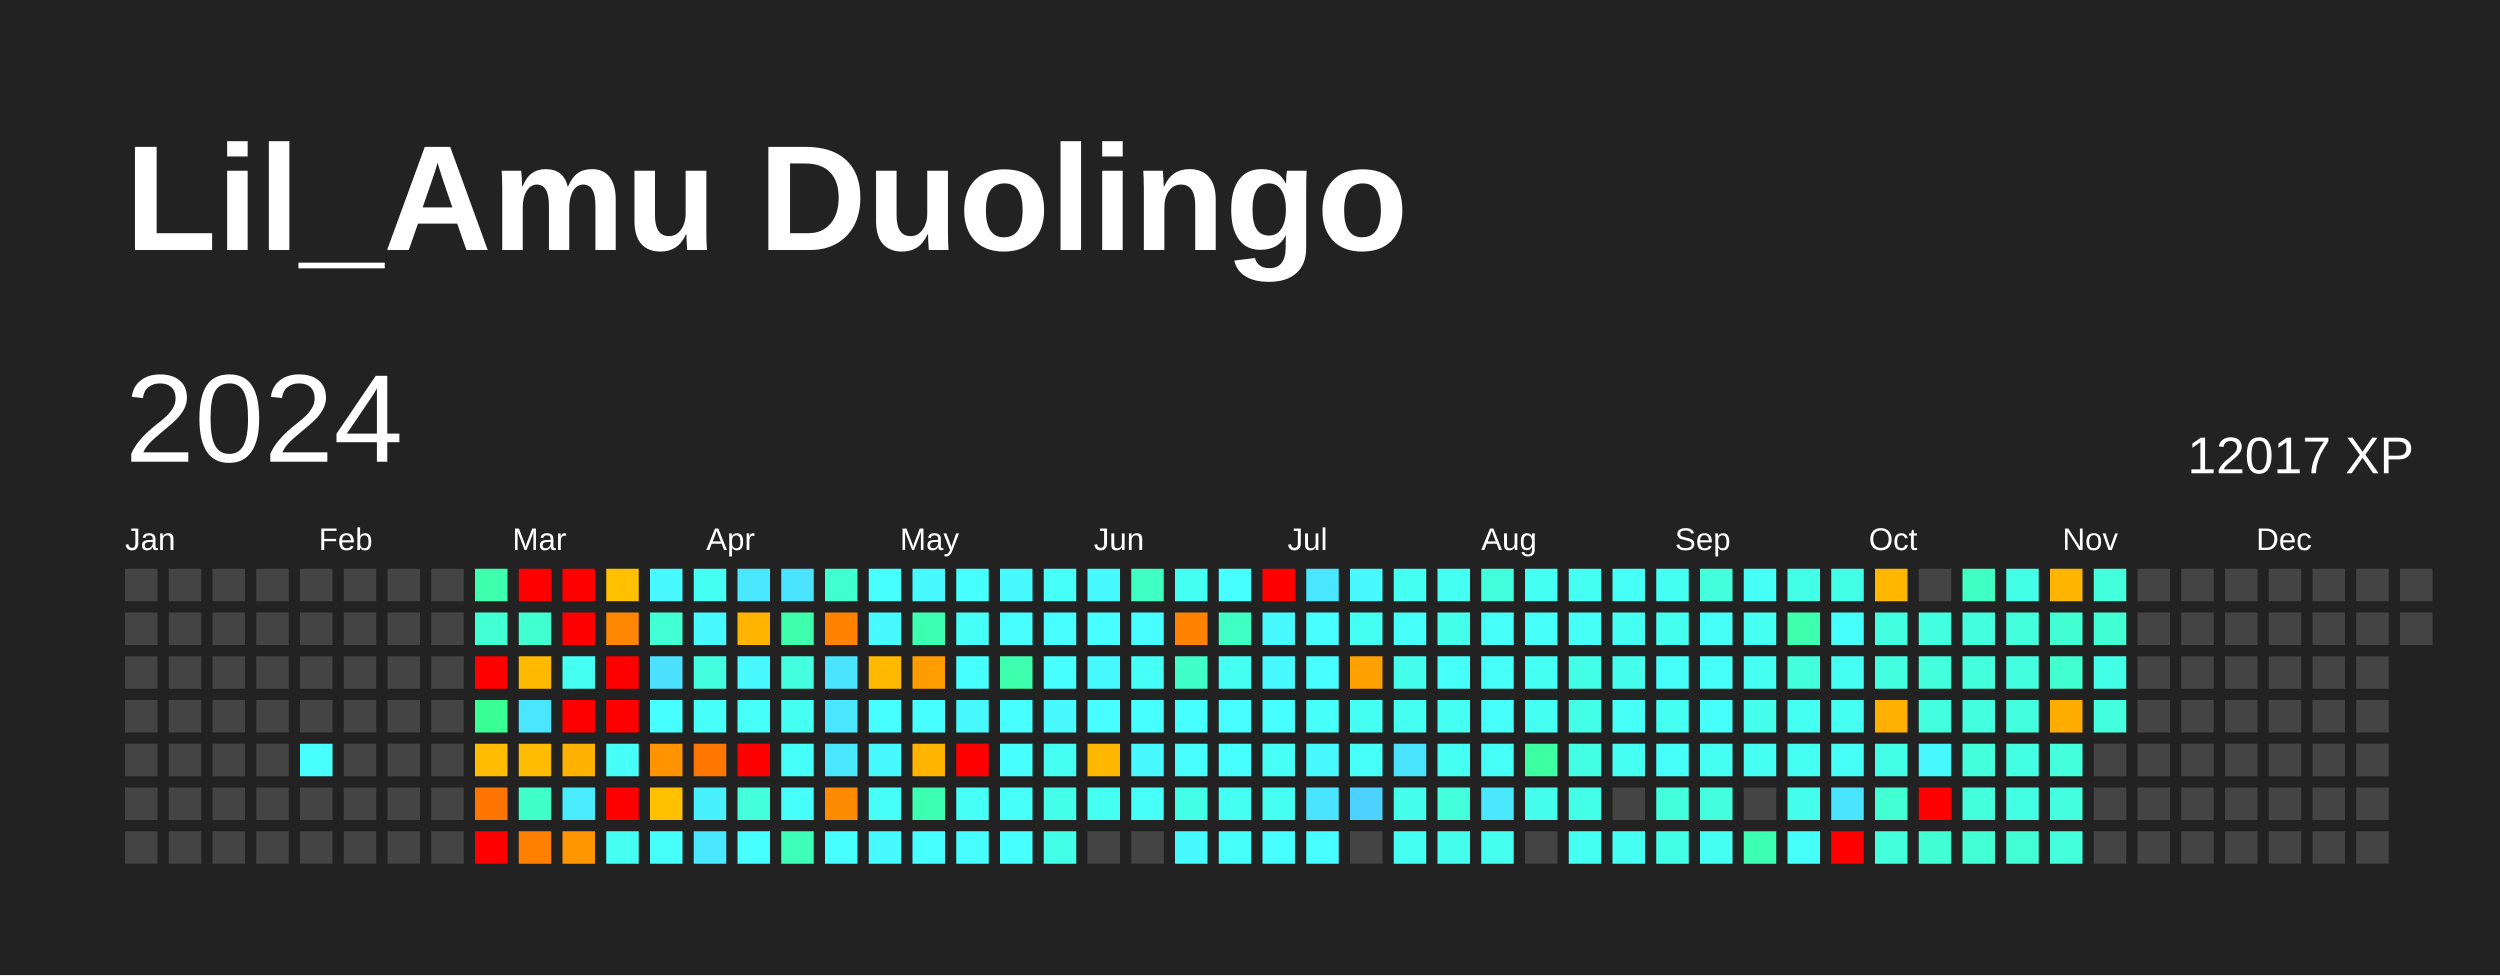
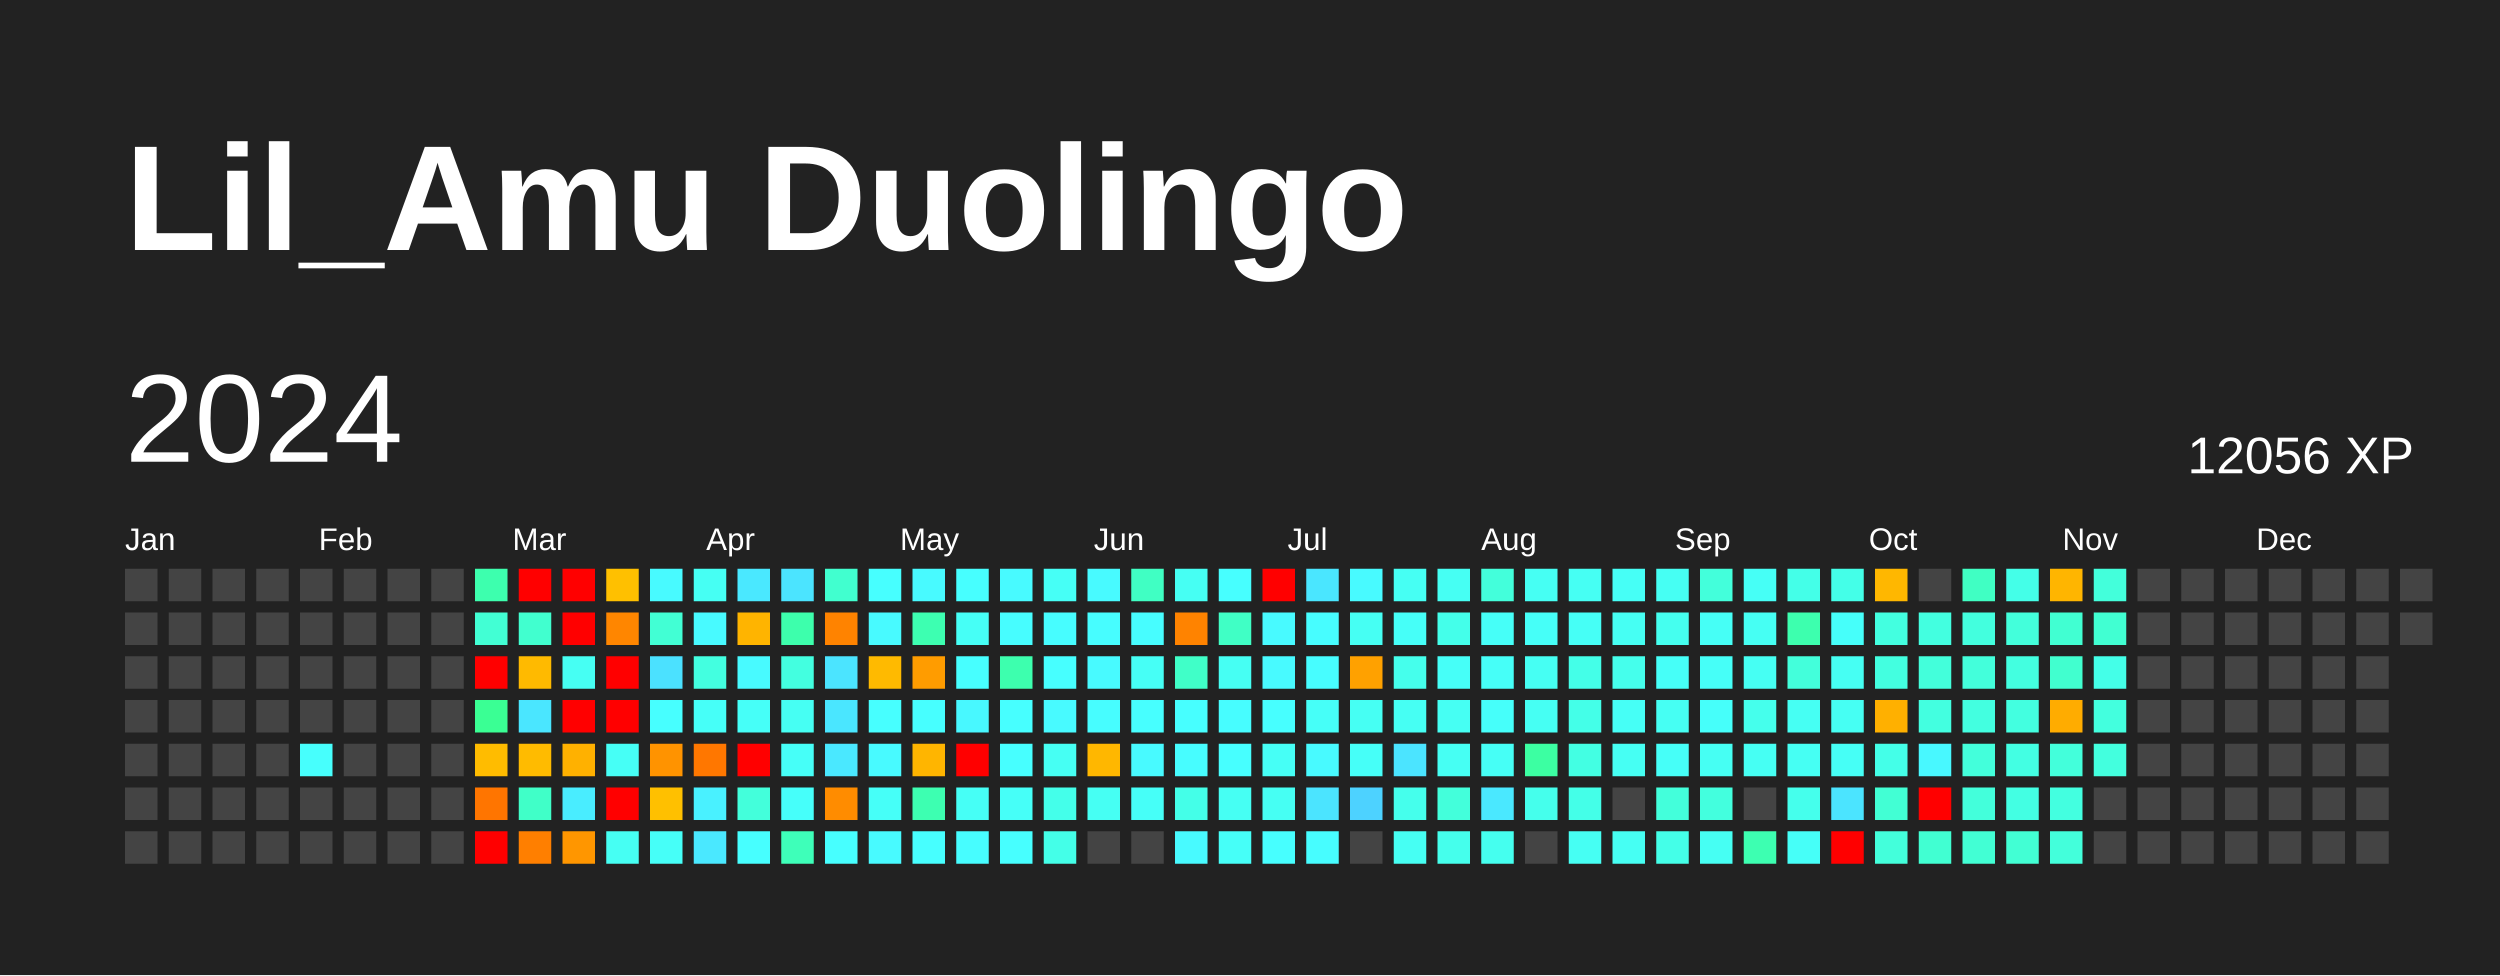
<svg xmlns="http://www.w3.org/2000/svg" baseProfile="full" height="78mm" version="1.1" viewBox="0,0,200,78" width="200mm">
  <defs />
  <rect fill="#222222" height="78" width="200" x="0" y="0" />
  <text fill="#FFFFFF" style="font-size:12px; font-family:Arial; font-weight:bold;" x="10" y="20">Lil_Amu Duolingo</text>
  <text dominant-baseline="hanging" fill="#FFFFFF" style="font-size:10.0px; font-family:Arial;" x="10" y="30">2024</text>
-   <text dominant-baseline="hanging" fill="#FFFFFF" style="font-size:4.125px; font-family:Arial;" x="175" y="35">12017 XP</text>
+   <text dominant-baseline="hanging" fill="#FFFFFF" style="font-size:4.125px; font-family:Arial;" x="175" y="35">12056 XP</text>
  <text fill="#FFFFFF" style="font-size:2.5px; font-family:Arial" x="10.0" y="44">Jan</text>
  <text fill="#FFFFFF" style="font-size:2.5px; font-family:Arial" x="25.5" y="44">Feb</text>
  <text fill="#FFFFFF" style="font-size:2.5px; font-family:Arial" x="41.0" y="44">Mar</text>
  <text fill="#FFFFFF" style="font-size:2.5px; font-family:Arial" x="56.5" y="44">Apr</text>
  <text fill="#FFFFFF" style="font-size:2.5px; font-family:Arial" x="72.0" y="44">May</text>
  <text fill="#FFFFFF" style="font-size:2.5px; font-family:Arial" x="87.5" y="44">Jun</text>
  <text fill="#FFFFFF" style="font-size:2.5px; font-family:Arial" x="103.0" y="44">Jul</text>
  <text fill="#FFFFFF" style="font-size:2.5px; font-family:Arial" x="118.5" y="44">Aug</text>
  <text fill="#FFFFFF" style="font-size:2.5px; font-family:Arial" x="134.0" y="44">Sep</text>
  <text fill="#FFFFFF" style="font-size:2.5px; font-family:Arial" x="149.5" y="44">Oct</text>
  <text fill="#FFFFFF" style="font-size:2.5px; font-family:Arial" x="165.0" y="44">Nov</text>
  <text fill="#FFFFFF" style="font-size:2.5px; font-family:Arial" x="180.5" y="44">Dec</text>
  <rect fill="#444444" height="2.6" width="2.6" x="10.0" y="45.5" />
  <rect fill="#444444" height="2.6" width="2.6" x="10.0" y="49.0" />
  <rect fill="#444444" height="2.6" width="2.6" x="10.0" y="52.5" />
  <rect fill="#444444" height="2.6" width="2.6" x="10.0" y="56.0" />
  <rect fill="#444444" height="2.6" width="2.6" x="10.0" y="59.5" />
  <rect fill="#444444" height="2.6" width="2.6" x="10.0" y="63.0" />
  <rect fill="#444444" height="2.6" width="2.6" x="10.0" y="66.5" />
  <rect fill="#444444" height="2.6" width="2.6" x="13.5" y="45.5" />
  <rect fill="#444444" height="2.6" width="2.6" x="13.5" y="49.0" />
  <rect fill="#444444" height="2.6" width="2.6" x="13.5" y="52.5" />
  <rect fill="#444444" height="2.6" width="2.6" x="13.5" y="56.0" />
  <rect fill="#444444" height="2.6" width="2.6" x="13.5" y="59.5" />
  <rect fill="#444444" height="2.6" width="2.6" x="13.5" y="63.0" />
  <rect fill="#444444" height="2.6" width="2.6" x="13.5" y="66.5" />
  <rect fill="#444444" height="2.6" width="2.6" x="17.0" y="45.5" />
  <rect fill="#444444" height="2.6" width="2.6" x="17.0" y="49.0" />
  <rect fill="#444444" height="2.6" width="2.6" x="17.0" y="52.5" />
  <rect fill="#444444" height="2.6" width="2.6" x="17.0" y="56.0" />
  <rect fill="#444444" height="2.6" width="2.6" x="17.0" y="59.5" />
  <rect fill="#444444" height="2.6" width="2.6" x="17.0" y="63.0" />
  <rect fill="#444444" height="2.6" width="2.6" x="17.0" y="66.5" />
  <rect fill="#444444" height="2.6" width="2.6" x="20.5" y="45.5" />
  <rect fill="#444444" height="2.6" width="2.6" x="20.5" y="49.0" />
  <rect fill="#444444" height="2.6" width="2.6" x="20.5" y="52.5" />
  <rect fill="#444444" height="2.6" width="2.6" x="20.5" y="56.0" />
  <rect fill="#444444" height="2.6" width="2.6" x="20.5" y="59.5" />
  <rect fill="#444444" height="2.6" width="2.6" x="20.5" y="63.0" />
  <rect fill="#444444" height="2.6" width="2.6" x="20.5" y="66.5" />
  <rect fill="#444444" height="2.6" width="2.6" x="24.0" y="45.5" />
  <rect fill="#444444" height="2.6" width="2.6" x="24.0" y="49.0" />
  <rect fill="#444444" height="2.6" width="2.6" x="24.0" y="52.5" />
  <rect fill="#444444" height="2.6" width="2.6" x="24.0" y="56.0" />
  <rect fill="#47fffd" height="2.6" width="2.6" x="24.0" y="59.5" />
  <rect fill="#444444" height="2.6" width="2.6" x="24.0" y="63.0" />
  <rect fill="#444444" height="2.6" width="2.6" x="24.0" y="66.5" />
  <rect fill="#444444" height="2.6" width="2.6" x="27.5" y="45.5" />
  <rect fill="#444444" height="2.6" width="2.6" x="27.5" y="49.0" />
  <rect fill="#444444" height="2.6" width="2.6" x="27.5" y="52.5" />
  <rect fill="#444444" height="2.6" width="2.6" x="27.5" y="56.0" />
  <rect fill="#444444" height="2.6" width="2.6" x="27.5" y="59.5" />
  <rect fill="#444444" height="2.6" width="2.6" x="27.5" y="63.0" />
  <rect fill="#444444" height="2.6" width="2.6" x="27.5" y="66.5" />
  <rect fill="#444444" height="2.6" width="2.6" x="31.0" y="45.5" />
  <rect fill="#444444" height="2.6" width="2.6" x="31.0" y="49.0" />
  <rect fill="#444444" height="2.6" width="2.6" x="31.0" y="52.5" />
  <rect fill="#444444" height="2.6" width="2.6" x="31.0" y="56.0" />
  <rect fill="#444444" height="2.6" width="2.6" x="31.0" y="59.5" />
  <rect fill="#444444" height="2.6" width="2.6" x="31.0" y="63.0" />
  <rect fill="#444444" height="2.6" width="2.6" x="31.0" y="66.5" />
  <rect fill="#444444" height="2.6" width="2.6" x="34.5" y="45.5" />
  <rect fill="#444444" height="2.6" width="2.6" x="34.5" y="49.0" />
  <rect fill="#444444" height="2.6" width="2.6" x="34.5" y="52.5" />
  <rect fill="#444444" height="2.6" width="2.6" x="34.5" y="56.0" />
  <rect fill="#444444" height="2.6" width="2.6" x="34.5" y="59.5" />
  <rect fill="#444444" height="2.6" width="2.6" x="34.5" y="63.0" />
  <rect fill="#444444" height="2.6" width="2.6" x="34.5" y="66.5" />
  <rect fill="#3dffae" height="2.6" width="2.6" x="38.0" y="45.5" />
  <rect fill="#42ffd4" height="2.6" width="2.6" x="38.0" y="49.0" />
  <rect fill="red" height="2.6" width="2.6" x="38.0" y="52.5" />
  <rect fill="#3aff94" height="2.6" width="2.6" x="38.0" y="56.0" />
  <rect fill="#ffbc00" height="2.6" width="2.6" x="38.0" y="59.5" />
  <rect fill="#ff7500" height="2.6" width="2.6" x="38.0" y="63.0" />
  <rect fill="red" height="2.6" width="2.6" x="38.0" y="66.5" />
  <rect fill="red" height="2.6" width="2.6" x="41.5" y="45.5" />
  <rect fill="#41ffcf" height="2.6" width="2.6" x="41.5" y="49.0" />
  <rect fill="#ffba00" height="2.6" width="2.6" x="41.5" y="52.5" />
  <rect fill="#4ae6ff" height="2.6" width="2.6" x="41.5" y="56.0" />
  <rect fill="#ffbb00" height="2.6" width="2.6" x="41.5" y="59.5" />
  <rect fill="#40ffc8" height="2.6" width="2.6" x="41.5" y="63.0" />
  <rect fill="#ff7f00" height="2.6" width="2.6" x="41.5" y="66.5" />
  <rect fill="red" height="2.6" width="2.6" x="45.0" y="45.5" />
  <rect fill="red" height="2.6" width="2.6" x="45.0" y="49.0" />
  <rect fill="#46fff3" height="2.6" width="2.6" x="45.0" y="52.5" />
  <rect fill="red" height="2.6" width="2.6" x="45.0" y="56.0" />
  <rect fill="#ffb100" height="2.6" width="2.6" x="45.0" y="59.5" />
  <rect fill="#49edff" height="2.6" width="2.6" x="45.0" y="63.0" />
  <rect fill="#ff9600" height="2.6" width="2.6" x="45.0" y="66.5" />
  <rect fill="#ffc000" height="2.6" width="2.6" x="48.5" y="45.5" />
  <rect fill="#ff8600" height="2.6" width="2.6" x="48.5" y="49.0" />
  <rect fill="red" height="2.6" width="2.6" x="48.5" y="52.5" />
  <rect fill="red" height="2.6" width="2.6" x="48.5" y="56.0" />
  <rect fill="#46fff6" height="2.6" width="2.6" x="48.5" y="59.5" />
  <rect fill="red" height="2.6" width="2.6" x="48.5" y="63.0" />
  <rect fill="#46fff3" height="2.6" width="2.6" x="48.5" y="66.5" />
  <rect fill="#48faff" height="2.6" width="2.6" x="52.0" y="45.5" />
  <rect fill="#42ffd4" height="2.6" width="2.6" x="52.0" y="49.0" />
  <rect fill="#4be1ff" height="2.6" width="2.6" x="52.0" y="52.5" />
  <rect fill="#47ffff" height="2.6" width="2.6" x="52.0" y="56.0" />
  <rect fill="#ff9300" height="2.6" width="2.6" x="52.0" y="59.5" />
  <rect fill="#ffc000" height="2.6" width="2.6" x="52.0" y="63.0" />
  <rect fill="#46fff8" height="2.6" width="2.6" x="52.0" y="66.5" />
  <rect fill="#46fff3" height="2.6" width="2.6" x="55.5" y="45.5" />
  <rect fill="#48faff" height="2.6" width="2.6" x="55.5" y="49.0" />
  <rect fill="#43ffe0" height="2.6" width="2.6" x="55.5" y="52.5" />
  <rect fill="#46fff8" height="2.6" width="2.6" x="55.5" y="56.0" />
  <rect fill="#ff7700" height="2.6" width="2.6" x="55.5" y="59.5" />
  <rect fill="#49f1ff" height="2.6" width="2.6" x="55.5" y="63.0" />
  <rect fill="#4ae8ff" height="2.6" width="2.6" x="55.5" y="66.5" />
  <rect fill="#4ae8ff" height="2.6" width="2.6" x="59.0" y="45.5" />
  <rect fill="#ffb400" height="2.6" width="2.6" x="59.0" y="49.0" />
  <rect fill="#48faff" height="2.6" width="2.6" x="59.0" y="52.5" />
  <rect fill="#46fff8" height="2.6" width="2.6" x="59.0" y="56.0" />
  <rect fill="red" height="2.6" width="2.6" x="59.0" y="59.5" />
  <rect fill="#43ffdb" height="2.6" width="2.6" x="59.0" y="63.0" />
  <rect fill="#47ffff" height="2.6" width="2.6" x="59.0" y="66.5" />
  <rect fill="#4be4ff" height="2.6" width="2.6" x="62.5" y="45.5" />
  <rect fill="#3dffac" height="2.6" width="2.6" x="62.5" y="49.0" />
  <rect fill="#43ffe0" height="2.6" width="2.6" x="62.5" y="52.5" />
  <rect fill="#46fff3" height="2.6" width="2.6" x="62.5" y="56.0" />
  <rect fill="#46fff8" height="2.6" width="2.6" x="62.5" y="59.5" />
  <rect fill="#46fffa" height="2.6" width="2.6" x="62.5" y="63.0" />
  <rect fill="#3effb9" height="2.6" width="2.6" x="62.5" y="66.5" />
  <rect fill="#41ffcf" height="2.6" width="2.6" x="66.0" y="45.5" />
  <rect fill="#ff8300" height="2.6" width="2.6" x="66.0" y="49.0" />
  <rect fill="#4be4ff" height="2.6" width="2.6" x="66.0" y="52.5" />
  <rect fill="#4ae6ff" height="2.6" width="2.6" x="66.0" y="56.0" />
  <rect fill="#4ae8ff" height="2.6" width="2.6" x="66.0" y="59.5" />
  <rect fill="#ff8c00" height="2.6" width="2.6" x="66.0" y="63.0" />
  <rect fill="#47ffff" height="2.6" width="2.6" x="66.0" y="66.5" />
  <rect fill="#47ffff" height="2.6" width="2.6" x="69.5" y="45.5" />
  <rect fill="#48faff" height="2.6" width="2.6" x="69.5" y="49.0" />
  <rect fill="#ffba00" height="2.6" width="2.6" x="69.5" y="52.5" />
  <rect fill="#47ffff" height="2.6" width="2.6" x="69.5" y="56.0" />
  <rect fill="#48faff" height="2.6" width="2.6" x="69.5" y="59.5" />
  <rect fill="#46fff8" height="2.6" width="2.6" x="69.5" y="63.0" />
  <rect fill="#48faff" height="2.6" width="2.6" x="69.5" y="66.5" />
  <rect fill="#48faff" height="2.6" width="2.6" x="73.0" y="45.5" />
  <rect fill="#3dffb1" height="2.6" width="2.6" x="73.0" y="49.0" />
  <rect fill="#ff9c00" height="2.6" width="2.6" x="73.0" y="52.5" />
  <rect fill="#47ffff" height="2.6" width="2.6" x="73.0" y="56.0" />
  <rect fill="#ffb500" height="2.6" width="2.6" x="73.0" y="59.5" />
  <rect fill="#3dffb1" height="2.6" width="2.6" x="73.0" y="63.0" />
  <rect fill="#47ffff" height="2.6" width="2.6" x="73.0" y="66.5" />
  <rect fill="#47ffff" height="2.6" width="2.6" x="76.5" y="45.5" />
  <rect fill="#46fff6" height="2.6" width="2.6" x="76.5" y="49.0" />
  <rect fill="#47ffff" height="2.6" width="2.6" x="76.5" y="52.5" />
  <rect fill="#48f8ff" height="2.6" width="2.6" x="76.5" y="56.0" />
  <rect fill="red" height="2.6" width="2.6" x="76.5" y="59.5" />
  <rect fill="#46fff6" height="2.6" width="2.6" x="76.5" y="63.0" />
  <rect fill="#47fdff" height="2.6" width="2.6" x="76.5" y="66.5" />
  <rect fill="#48faff" height="2.6" width="2.6" x="80.0" y="45.5" />
  <rect fill="#47fdff" height="2.6" width="2.6" x="80.0" y="49.0" />
  <rect fill="#3dffae" height="2.6" width="2.6" x="80.0" y="52.5" />
  <rect fill="#47ffff" height="2.6" width="2.6" x="80.0" y="56.0" />
  <rect fill="#47ffff" height="2.6" width="2.6" x="80.0" y="59.5" />
  <rect fill="#46fff8" height="2.6" width="2.6" x="80.0" y="63.0" />
  <rect fill="#47ffff" height="2.6" width="2.6" x="80.0" y="66.5" />
  <rect fill="#46fff6" height="2.6" width="2.6" x="83.5" y="45.5" />
  <rect fill="#47fdff" height="2.6" width="2.6" x="83.5" y="49.0" />
  <rect fill="#47ffff" height="2.6" width="2.6" x="83.5" y="52.5" />
  <rect fill="#48faff" height="2.6" width="2.6" x="83.5" y="56.0" />
  <rect fill="#46fff3" height="2.6" width="2.6" x="83.5" y="59.5" />
  <rect fill="#44ffea" height="2.6" width="2.6" x="83.5" y="63.0" />
  <rect fill="#44ffe8" height="2.6" width="2.6" x="83.5" y="66.5" />
  <rect fill="#48faff" height="2.6" width="2.6" x="87.0" y="45.5" />
  <rect fill="#47fdff" height="2.6" width="2.6" x="87.0" y="49.0" />
  <rect fill="#48faff" height="2.6" width="2.6" x="87.0" y="52.5" />
  <rect fill="#47fdff" height="2.6" width="2.6" x="87.0" y="56.0" />
  <rect fill="#ffb700" height="2.6" width="2.6" x="87.0" y="59.5" />
  <rect fill="#46fff3" height="2.6" width="2.6" x="87.0" y="63.0" />
  <rect fill="#444444" height="2.6" width="2.6" x="87.0" y="66.5" />
  <rect fill="#40ffc3" height="2.6" width="2.6" x="90.5" y="45.5" />
  <rect fill="#47fdff" height="2.6" width="2.6" x="90.5" y="49.0" />
  <rect fill="#46fff6" height="2.6" width="2.6" x="90.5" y="52.5" />
  <rect fill="#47ffff" height="2.6" width="2.6" x="90.5" y="56.0" />
  <rect fill="#48faff" height="2.6" width="2.6" x="90.5" y="59.5" />
  <rect fill="#46fff8" height="2.6" width="2.6" x="90.5" y="63.0" />
  <rect fill="#444444" height="2.6" width="2.6" x="90.5" y="66.5" />
  <rect fill="#46fff3" height="2.6" width="2.6" x="94.0" y="45.5" />
  <rect fill="#ff8300" height="2.6" width="2.6" x="94.0" y="49.0" />
  <rect fill="#40ffc8" height="2.6" width="2.6" x="94.0" y="52.5" />
  <rect fill="#47ffff" height="2.6" width="2.6" x="94.0" y="56.0" />
  <rect fill="#47fdff" height="2.6" width="2.6" x="94.0" y="59.5" />
  <rect fill="#44ffe8" height="2.6" width="2.6" x="94.0" y="63.0" />
  <rect fill="#48faff" height="2.6" width="2.6" x="94.0" y="66.5" />
  <rect fill="#47ffff" height="2.6" width="2.6" x="97.5" y="45.5" />
  <rect fill="#40ffc5" height="2.6" width="2.6" x="97.5" y="49.0" />
  <rect fill="#46fff3" height="2.6" width="2.6" x="97.5" y="52.5" />
  <rect fill="#47fdff" height="2.6" width="2.6" x="97.5" y="56.0" />
  <rect fill="#47ffff" height="2.6" width="2.6" x="97.5" y="59.5" />
  <rect fill="#46fff3" height="2.6" width="2.6" x="97.5" y="63.0" />
  <rect fill="#46fff8" height="2.6" width="2.6" x="97.5" y="66.5" />
  <rect fill="red" height="2.6" width="2.6" x="101.0" y="45.5" />
  <rect fill="#48faff" height="2.6" width="2.6" x="101.0" y="49.0" />
  <rect fill="#48faff" height="2.6" width="2.6" x="101.0" y="52.5" />
  <rect fill="#47ffff" height="2.6" width="2.6" x="101.0" y="56.0" />
  <rect fill="#46fff6" height="2.6" width="2.6" x="101.0" y="59.5" />
  <rect fill="#46fff3" height="2.6" width="2.6" x="101.0" y="63.0" />
  <rect fill="#47ffff" height="2.6" width="2.6" x="101.0" y="66.5" />
  <rect fill="#4ae6ff" height="2.6" width="2.6" x="104.5" y="45.5" />
  <rect fill="#47fdff" height="2.6" width="2.6" x="104.5" y="49.0" />
  <rect fill="#47fdff" height="2.6" width="2.6" x="104.5" y="52.5" />
  <rect fill="#46fff8" height="2.6" width="2.6" x="104.5" y="56.0" />
  <rect fill="#48faff" height="2.6" width="2.6" x="104.5" y="59.5" />
  <rect fill="#4be4ff" height="2.6" width="2.6" x="104.5" y="63.0" />
  <rect fill="#47fdff" height="2.6" width="2.6" x="104.5" y="66.5" />
  <rect fill="#48faff" height="2.6" width="2.6" x="108.0" y="45.5" />
  <rect fill="#46fff3" height="2.6" width="2.6" x="108.0" y="49.0" />
  <rect fill="#ffa100" height="2.6" width="2.6" x="108.0" y="52.5" />
  <rect fill="#46fff3" height="2.6" width="2.6" x="108.0" y="56.0" />
  <rect fill="#46fff8" height="2.6" width="2.6" x="108.0" y="59.5" />
  <rect fill="#4dd2ff" height="2.6" width="2.6" x="108.0" y="63.0" />
  <rect fill="#444444" height="2.6" width="2.6" x="108.0" y="66.5" />
  <rect fill="#46fff3" height="2.6" width="2.6" x="111.5" y="45.5" />
  <rect fill="#46fff8" height="2.6" width="2.6" x="111.5" y="49.0" />
  <rect fill="#45ffec" height="2.6" width="2.6" x="111.5" y="52.5" />
  <rect fill="#46fff3" height="2.6" width="2.6" x="111.5" y="56.0" />
  <rect fill="#4be4ff" height="2.6" width="2.6" x="111.5" y="59.5" />
  <rect fill="#45ffec" height="2.6" width="2.6" x="111.5" y="63.0" />
  <rect fill="#46fff3" height="2.6" width="2.6" x="111.5" y="66.5" />
  <rect fill="#46fff3" height="2.6" width="2.6" x="115.0" y="45.5" />
  <rect fill="#44ffea" height="2.6" width="2.6" x="115.0" y="49.0" />
  <rect fill="#46fff8" height="2.6" width="2.6" x="115.0" y="52.5" />
  <rect fill="#46fff3" height="2.6" width="2.6" x="115.0" y="56.0" />
  <rect fill="#46fff3" height="2.6" width="2.6" x="115.0" y="59.5" />
  <rect fill="#43ffdb" height="2.6" width="2.6" x="115.0" y="63.0" />
  <rect fill="#45ffec" height="2.6" width="2.6" x="115.0" y="66.5" />
  <rect fill="#43ffdb" height="2.6" width="2.6" x="118.5" y="45.5" />
  <rect fill="#46fff8" height="2.6" width="2.6" x="118.5" y="49.0" />
  <rect fill="#46fff8" height="2.6" width="2.6" x="118.5" y="52.5" />
  <rect fill="#46fffa" height="2.6" width="2.6" x="118.5" y="56.0" />
  <rect fill="#46fff6" height="2.6" width="2.6" x="118.5" y="59.5" />
  <rect fill="#4ae8ff" height="2.6" width="2.6" x="118.5" y="63.0" />
  <rect fill="#45ffef" height="2.6" width="2.6" x="118.5" y="66.5" />
  <rect fill="#46fff3" height="2.6" width="2.6" x="122.0" y="45.5" />
  <rect fill="#46fff8" height="2.6" width="2.6" x="122.0" y="49.0" />
  <rect fill="#46fff3" height="2.6" width="2.6" x="122.0" y="52.5" />
  <rect fill="#46fff3" height="2.6" width="2.6" x="122.0" y="56.0" />
  <rect fill="#3cffa2" height="2.6" width="2.6" x="122.0" y="59.5" />
  <rect fill="#45ffec" height="2.6" width="2.6" x="122.0" y="63.0" />
  <rect fill="#444444" height="2.6" width="2.6" x="122.0" y="66.5" />
  <rect fill="#46fff3" height="2.6" width="2.6" x="125.5" y="45.5" />
  <rect fill="#46fff6" height="2.6" width="2.6" x="125.5" y="49.0" />
  <rect fill="#44ffe8" height="2.6" width="2.6" x="125.5" y="52.5" />
  <rect fill="#44ffe8" height="2.6" width="2.6" x="125.5" y="56.0" />
  <rect fill="#43ffe3" height="2.6" width="2.6" x="125.5" y="59.5" />
  <rect fill="#44ffe8" height="2.6" width="2.6" x="125.5" y="63.0" />
  <rect fill="#46fff3" height="2.6" width="2.6" x="125.5" y="66.5" />
  <rect fill="#46fff6" height="2.6" width="2.6" x="129.0" y="45.5" />
  <rect fill="#46fff3" height="2.6" width="2.6" x="129.0" y="49.0" />
  <rect fill="#45ffec" height="2.6" width="2.6" x="129.0" y="52.5" />
  <rect fill="#46fff6" height="2.6" width="2.6" x="129.0" y="56.0" />
  <rect fill="#46fff3" height="2.6" width="2.6" x="129.0" y="59.5" />
  <rect fill="#444444" height="2.6" width="2.6" x="129.0" y="63.0" />
  <rect fill="#46fff3" height="2.6" width="2.6" x="129.0" y="66.5" />
  <rect fill="#46fff3" height="2.6" width="2.6" x="132.5" y="45.5" />
  <rect fill="#45ffef" height="2.6" width="2.6" x="132.5" y="49.0" />
  <rect fill="#46fff8" height="2.6" width="2.6" x="132.5" y="52.5" />
  <rect fill="#46fff3" height="2.6" width="2.6" x="132.5" y="56.0" />
  <rect fill="#46fff8" height="2.6" width="2.6" x="132.5" y="59.5" />
  <rect fill="#43ffdb" height="2.6" width="2.6" x="132.5" y="63.0" />
  <rect fill="#44ffe8" height="2.6" width="2.6" x="132.5" y="66.5" />
  <rect fill="#43ffdb" height="2.6" width="2.6" x="136.0" y="45.5" />
  <rect fill="#46fff6" height="2.6" width="2.6" x="136.0" y="49.0" />
  <rect fill="#46fff8" height="2.6" width="2.6" x="136.0" y="52.5" />
  <rect fill="#46fffa" height="2.6" width="2.6" x="136.0" y="56.0" />
  <rect fill="#46fff3" height="2.6" width="2.6" x="136.0" y="59.5" />
  <rect fill="#43ffde" height="2.6" width="2.6" x="136.0" y="63.0" />
  <rect fill="#46fff3" height="2.6" width="2.6" x="136.0" y="66.5" />
  <rect fill="#46fff6" height="2.6" width="2.6" x="139.5" y="45.5" />
  <rect fill="#46fff3" height="2.6" width="2.6" x="139.5" y="49.0" />
  <rect fill="#46fff3" height="2.6" width="2.6" x="139.5" y="52.5" />
  <rect fill="#45ffec" height="2.6" width="2.6" x="139.5" y="56.0" />
  <rect fill="#46fff3" height="2.6" width="2.6" x="139.5" y="59.5" />
  <rect fill="#444444" height="2.6" width="2.6" x="139.5" y="63.0" />
  <rect fill="#3dffb1" height="2.6" width="2.6" x="139.5" y="66.5" />
  <rect fill="#44ffe8" height="2.6" width="2.6" x="143.0" y="45.5" />
  <rect fill="#3dffae" height="2.6" width="2.6" x="143.0" y="49.0" />
  <rect fill="#43ffdb" height="2.6" width="2.6" x="143.0" y="52.5" />
  <rect fill="#46fff3" height="2.6" width="2.6" x="143.0" y="56.0" />
  <rect fill="#46fff3" height="2.6" width="2.6" x="143.0" y="59.5" />
  <rect fill="#45ffec" height="2.6" width="2.6" x="143.0" y="63.0" />
  <rect fill="#46fff8" height="2.6" width="2.6" x="143.0" y="66.5" />
  <rect fill="#44ffe8" height="2.6" width="2.6" x="146.5" y="45.5" />
  <rect fill="#46fffa" height="2.6" width="2.6" x="146.5" y="49.0" />
  <rect fill="#46fff3" height="2.6" width="2.6" x="146.5" y="52.5" />
  <rect fill="#46fff3" height="2.6" width="2.6" x="146.5" y="56.0" />
  <rect fill="#46fff6" height="2.6" width="2.6" x="146.5" y="59.5" />
  <rect fill="#4be4ff" height="2.6" width="2.6" x="146.5" y="63.0" />
  <rect fill="red" height="2.6" width="2.6" x="146.5" y="66.5" />
  <rect fill="#ffb700" height="2.6" width="2.6" x="150.0" y="45.5" />
  <rect fill="#43ffe0" height="2.6" width="2.6" x="150.0" y="49.0" />
  <rect fill="#43ffe0" height="2.6" width="2.6" x="150.0" y="52.5" />
  <rect fill="#ffb000" height="2.6" width="2.6" x="150.0" y="56.0" />
  <rect fill="#44ffe8" height="2.6" width="2.6" x="150.0" y="59.5" />
  <rect fill="#42ffd4" height="2.6" width="2.6" x="150.0" y="63.0" />
  <rect fill="#43ffdb" height="2.6" width="2.6" x="150.0" y="66.5" />
  <rect fill="#444444" height="2.6" width="2.6" x="153.5" y="45.5" />
  <rect fill="#43ffe0" height="2.6" width="2.6" x="153.5" y="49.0" />
  <rect fill="#43ffdb" height="2.6" width="2.6" x="153.5" y="52.5" />
  <rect fill="#43ffe0" height="2.6" width="2.6" x="153.5" y="56.0" />
  <rect fill="#48f8ff" height="2.6" width="2.6" x="153.5" y="59.5" />
  <rect fill="red" height="2.6" width="2.6" x="153.5" y="63.0" />
  <rect fill="#41ffd2" height="2.6" width="2.6" x="153.5" y="66.5" />
  <rect fill="#40ffc3" height="2.6" width="2.6" x="157.0" y="45.5" />
  <rect fill="#43ffde" height="2.6" width="2.6" x="157.0" y="49.0" />
  <rect fill="#43ffdb" height="2.6" width="2.6" x="157.0" y="52.5" />
  <rect fill="#43ffe0" height="2.6" width="2.6" x="157.0" y="56.0" />
  <rect fill="#43ffdb" height="2.6" width="2.6" x="157.0" y="59.5" />
  <rect fill="#43ffdb" height="2.6" width="2.6" x="157.0" y="63.0" />
  <rect fill="#42ffd4" height="2.6" width="2.6" x="157.0" y="66.5" />
  <rect fill="#44ffe8" height="2.6" width="2.6" x="160.5" y="45.5" />
  <rect fill="#43ffdb" height="2.6" width="2.6" x="160.5" y="49.0" />
  <rect fill="#43ffe0" height="2.6" width="2.6" x="160.5" y="52.5" />
  <rect fill="#43ffe0" height="2.6" width="2.6" x="160.5" y="56.0" />
  <rect fill="#43ffe3" height="2.6" width="2.6" x="160.5" y="59.5" />
  <rect fill="#43ffe3" height="2.6" width="2.6" x="160.5" y="63.0" />
  <rect fill="#42ffd4" height="2.6" width="2.6" x="160.5" y="66.5" />
  <rect fill="#ffb500" height="2.6" width="2.6" x="164.0" y="45.5" />
  <rect fill="#41ffd2" height="2.6" width="2.6" x="164.0" y="49.0" />
  <rect fill="#41ffcf" height="2.6" width="2.6" x="164.0" y="52.5" />
  <rect fill="#ffac00" height="2.6" width="2.6" x="164.0" y="56.0" />
  <rect fill="#43ffdb" height="2.6" width="2.6" x="164.0" y="59.5" />
  <rect fill="#43ffe0" height="2.6" width="2.6" x="164.0" y="63.0" />
  <rect fill="#43ffdb" height="2.6" width="2.6" x="164.0" y="66.5" />
  <rect fill="#43ffdb" height="2.6" width="2.6" x="167.5" y="45.5" />
  <rect fill="#41ffd2" height="2.6" width="2.6" x="167.5" y="49.0" />
  <rect fill="#44ffe8" height="2.6" width="2.6" x="167.5" y="52.5" />
  <rect fill="#43ffde" height="2.6" width="2.6" x="167.5" y="56.0" />
-   <rect fill="#444444" height="2.6" width="2.6" x="167.5" y="59.5" />
+   <rect fill="#43ffde" height="2.6" width="2.6" x="167.5" y="59.5" />
  <rect fill="#444444" height="2.6" width="2.6" x="167.5" y="63.0" />
  <rect fill="#444444" height="2.6" width="2.6" x="167.5" y="66.5" />
  <rect fill="#444444" height="2.6" width="2.6" x="171.0" y="45.5" />
  <rect fill="#444444" height="2.6" width="2.6" x="171.0" y="49.0" />
  <rect fill="#444444" height="2.6" width="2.6" x="171.0" y="52.5" />
  <rect fill="#444444" height="2.6" width="2.6" x="171.0" y="56.0" />
  <rect fill="#444444" height="2.6" width="2.6" x="171.0" y="59.5" />
  <rect fill="#444444" height="2.6" width="2.6" x="171.0" y="63.0" />
  <rect fill="#444444" height="2.6" width="2.6" x="171.0" y="66.5" />
  <rect fill="#444444" height="2.6" width="2.6" x="174.5" y="45.5" />
  <rect fill="#444444" height="2.6" width="2.6" x="174.5" y="49.0" />
  <rect fill="#444444" height="2.6" width="2.6" x="174.5" y="52.5" />
  <rect fill="#444444" height="2.6" width="2.6" x="174.5" y="56.0" />
  <rect fill="#444444" height="2.6" width="2.6" x="174.5" y="59.5" />
  <rect fill="#444444" height="2.6" width="2.6" x="174.5" y="63.0" />
  <rect fill="#444444" height="2.6" width="2.6" x="174.5" y="66.5" />
  <rect fill="#444444" height="2.6" width="2.6" x="178.0" y="45.5" />
  <rect fill="#444444" height="2.6" width="2.6" x="178.0" y="49.0" />
  <rect fill="#444444" height="2.6" width="2.6" x="178.0" y="52.5" />
  <rect fill="#444444" height="2.6" width="2.6" x="178.0" y="56.0" />
  <rect fill="#444444" height="2.6" width="2.6" x="178.0" y="59.5" />
  <rect fill="#444444" height="2.6" width="2.6" x="178.0" y="63.0" />
  <rect fill="#444444" height="2.6" width="2.6" x="178.0" y="66.5" />
  <rect fill="#444444" height="2.6" width="2.6" x="181.5" y="45.5" />
  <rect fill="#444444" height="2.6" width="2.6" x="181.5" y="49.0" />
  <rect fill="#444444" height="2.6" width="2.6" x="181.5" y="52.5" />
  <rect fill="#444444" height="2.6" width="2.6" x="181.5" y="56.0" />
  <rect fill="#444444" height="2.6" width="2.6" x="181.5" y="59.5" />
  <rect fill="#444444" height="2.6" width="2.6" x="181.5" y="63.0" />
  <rect fill="#444444" height="2.6" width="2.6" x="181.5" y="66.5" />
  <rect fill="#444444" height="2.6" width="2.6" x="185.0" y="45.5" />
  <rect fill="#444444" height="2.6" width="2.6" x="185.0" y="49.0" />
  <rect fill="#444444" height="2.6" width="2.6" x="185.0" y="52.5" />
  <rect fill="#444444" height="2.6" width="2.6" x="185.0" y="56.0" />
  <rect fill="#444444" height="2.6" width="2.6" x="185.0" y="59.5" />
  <rect fill="#444444" height="2.6" width="2.6" x="185.0" y="63.0" />
  <rect fill="#444444" height="2.6" width="2.6" x="185.0" y="66.5" />
  <rect fill="#444444" height="2.6" width="2.6" x="188.5" y="45.5" />
  <rect fill="#444444" height="2.6" width="2.6" x="188.5" y="49.0" />
  <rect fill="#444444" height="2.6" width="2.6" x="188.5" y="52.5" />
  <rect fill="#444444" height="2.6" width="2.6" x="188.5" y="56.0" />
  <rect fill="#444444" height="2.6" width="2.6" x="188.5" y="59.5" />
  <rect fill="#444444" height="2.6" width="2.6" x="188.5" y="63.0" />
  <rect fill="#444444" height="2.6" width="2.6" x="188.5" y="66.5" />
  <rect fill="#444444" height="2.6" width="2.6" x="192.0" y="45.5" />
  <rect fill="#444444" height="2.6" width="2.6" x="192.0" y="49.0" />
</svg>
